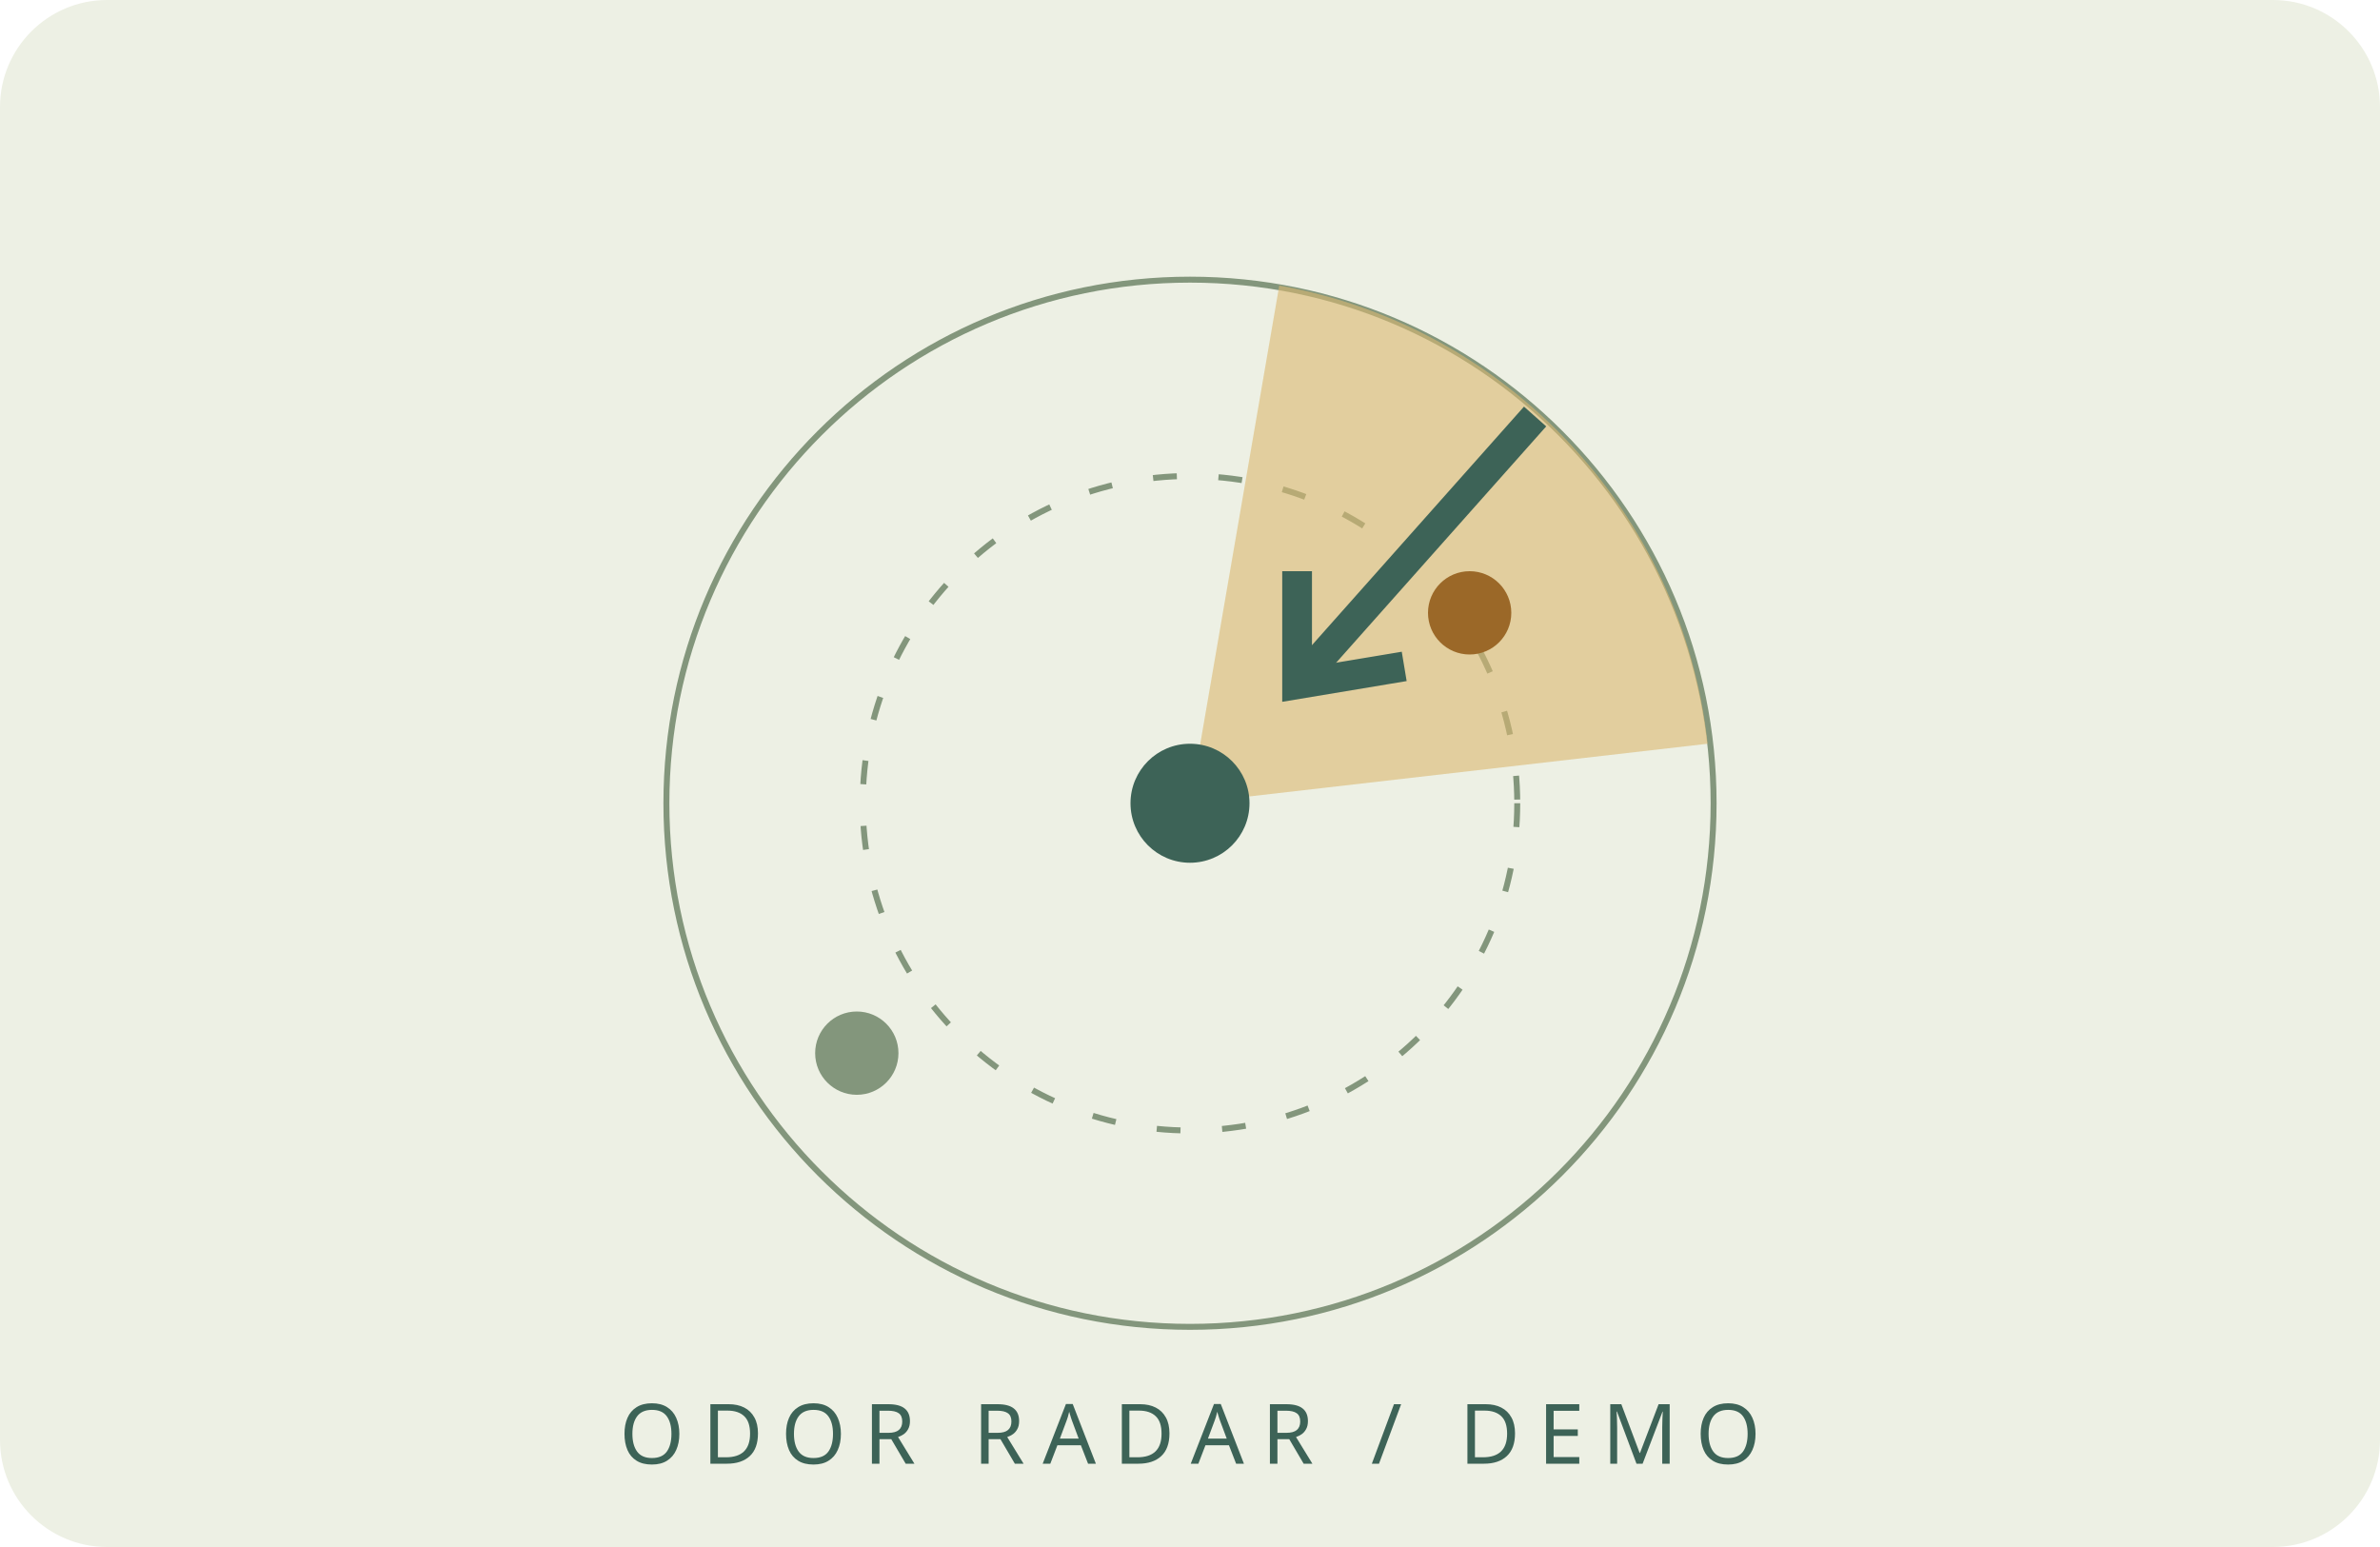
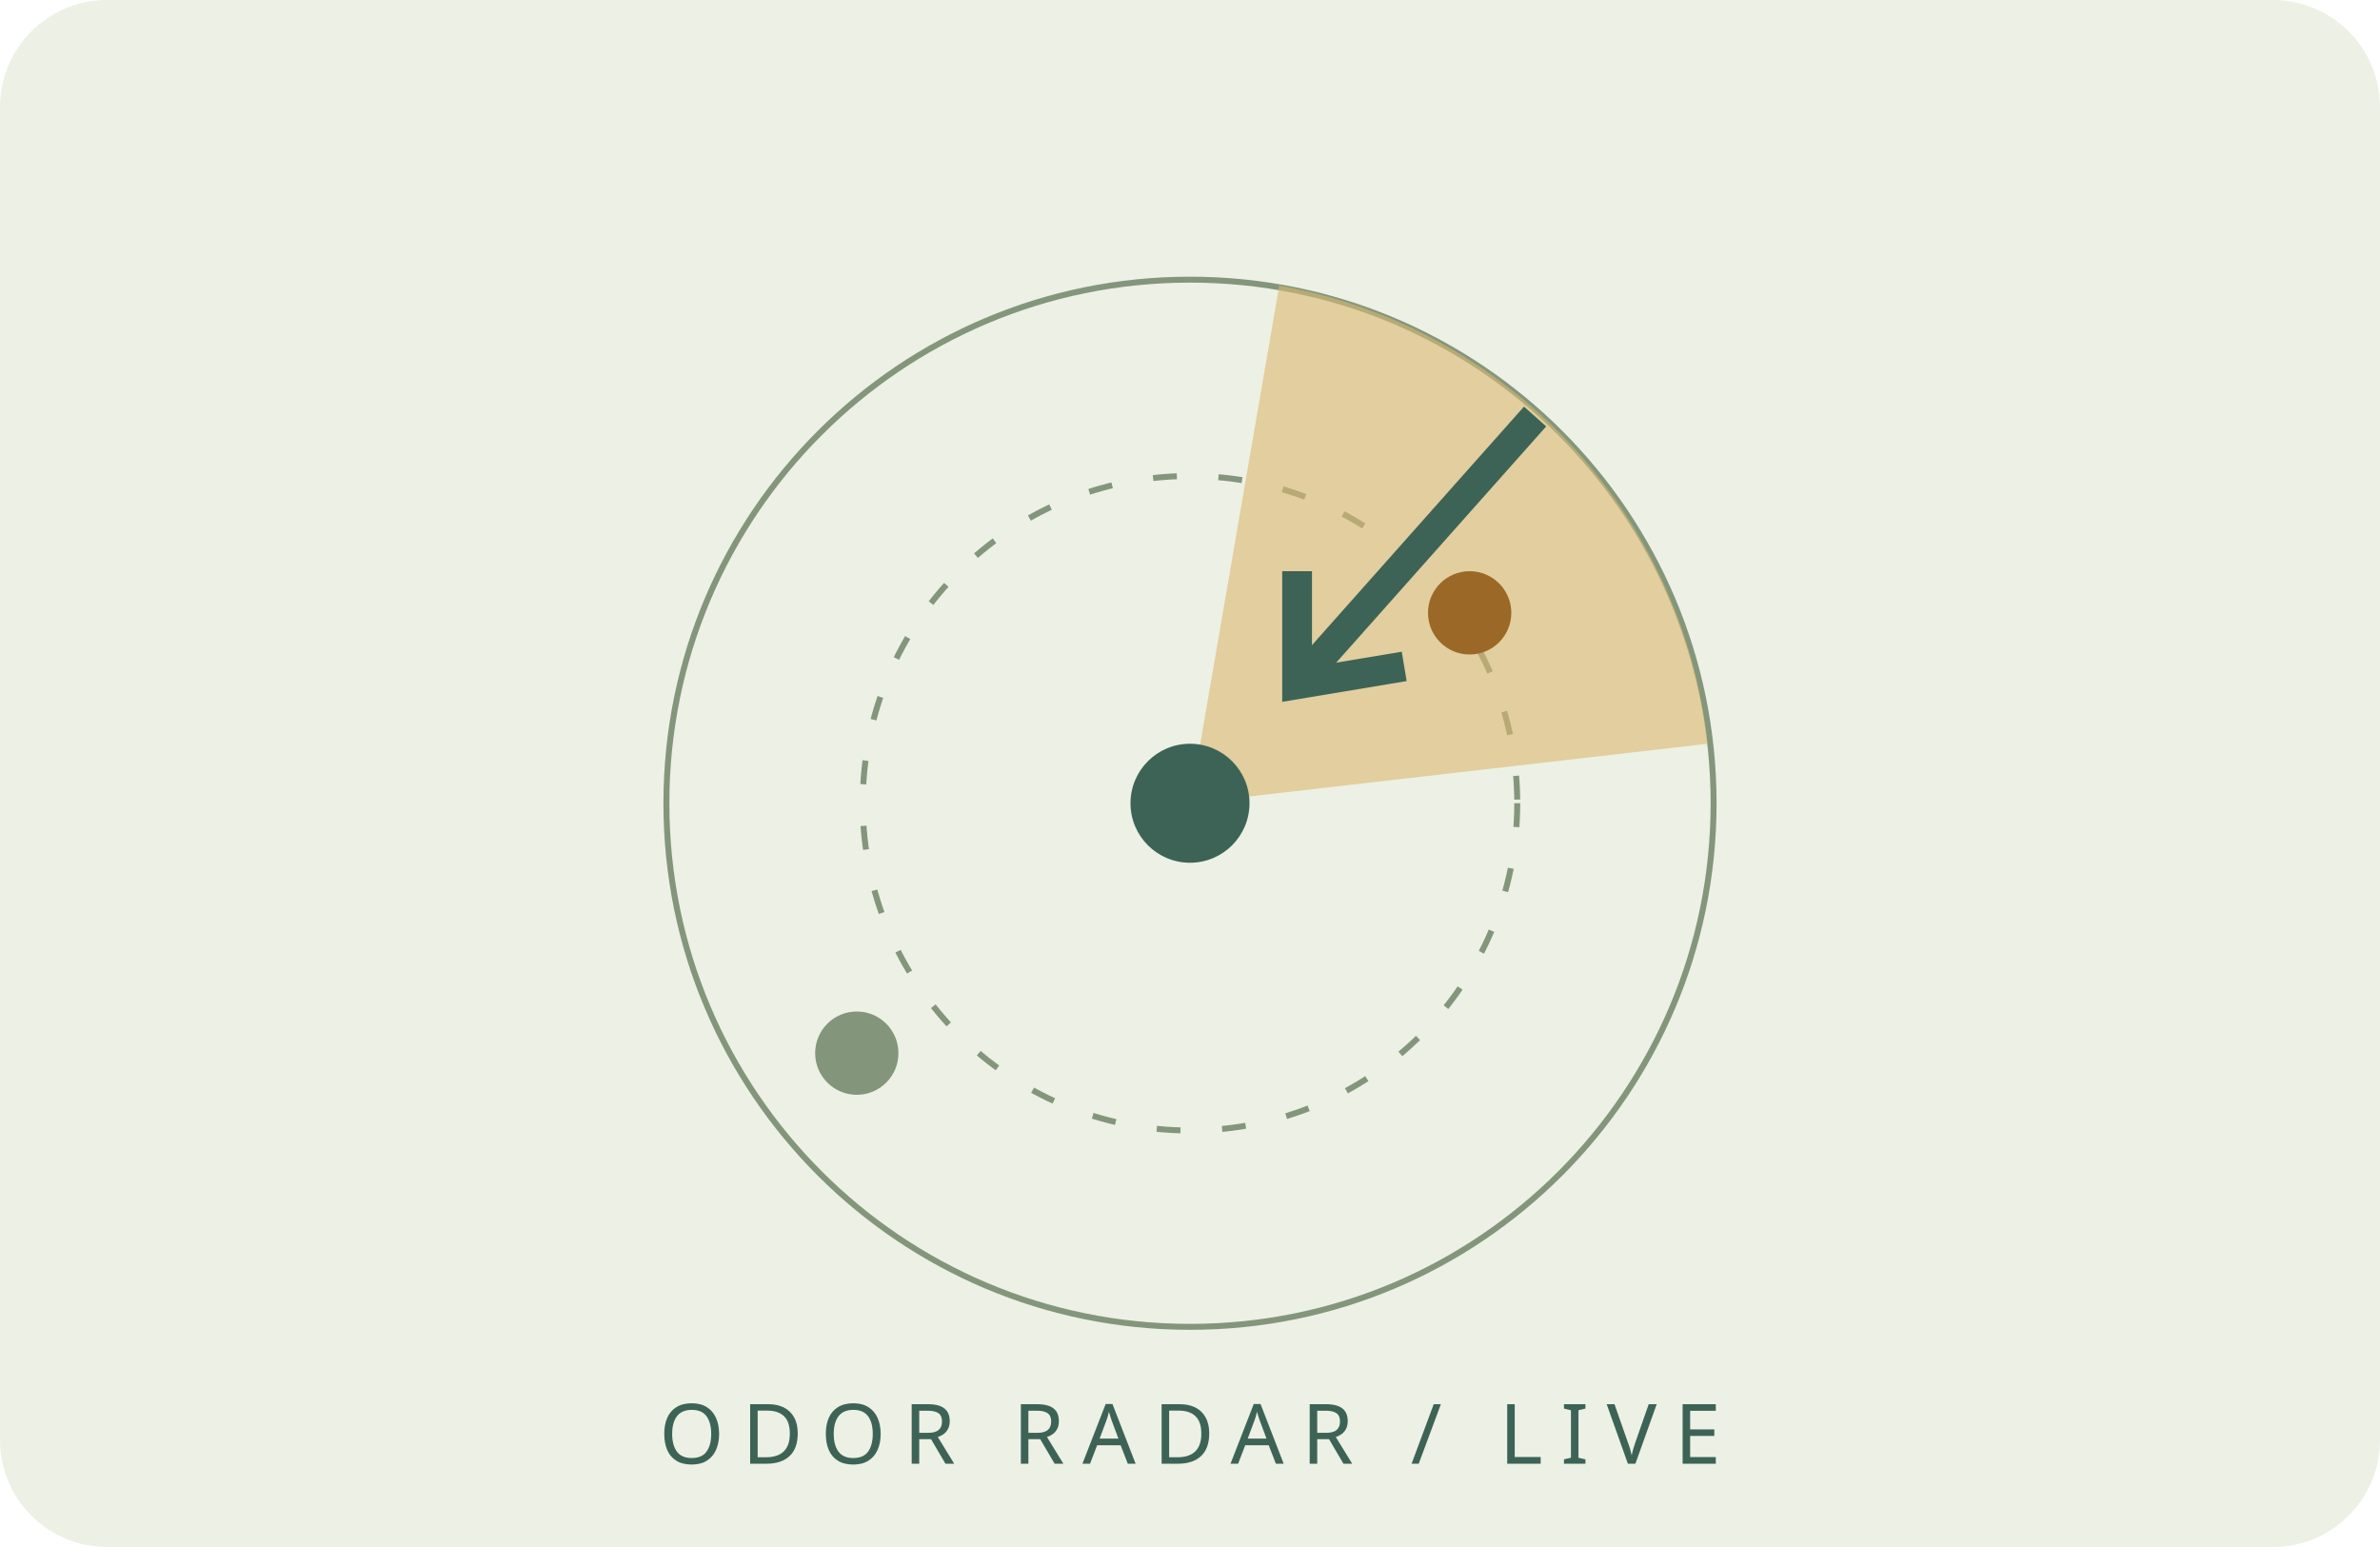
<svg xmlns="http://www.w3.org/2000/svg" viewBox="0 0 400 260">
  <rect width="400" height="260" rx="18" fill="#edf0e4" />
  <g fill="none" stroke="#83967c">
    <circle cx="200" cy="135" r="88" />
    <circle cx="200" cy="135" r="55" stroke-dasharray="4 7" />
  </g>
  <path d="M200 135L215 48A88 88 0 0 1 287 125Z" fill="#dbb86f" opacity=".6" />
  <path d="M258 70L218 115" stroke="#3d6357" stroke-width="5" />
  <path d="M218 96L218 115L236 112" fill="none" stroke="#3d6357" stroke-width="5" />
  <circle cx="200" cy="135" r="10" fill="#3d6357" />
  <circle cx="247" cy="103" r="7" fill="#9b6828" />
  <circle cx="144" cy="177" r="7" fill="#83967c" />
-   <text x="200" y="246" text-anchor="middle" font-family="sans-serif" font-size="14" letter-spacing="3" fill="#3d6357">ODOR RADAR / DEMO</text>
+   <text x="200" y="246" text-anchor="middle" font-family="sans-serif" font-size="14" letter-spacing="3" fill="#3d6357">ODOR RADAR / LIVE</text>
</svg>
